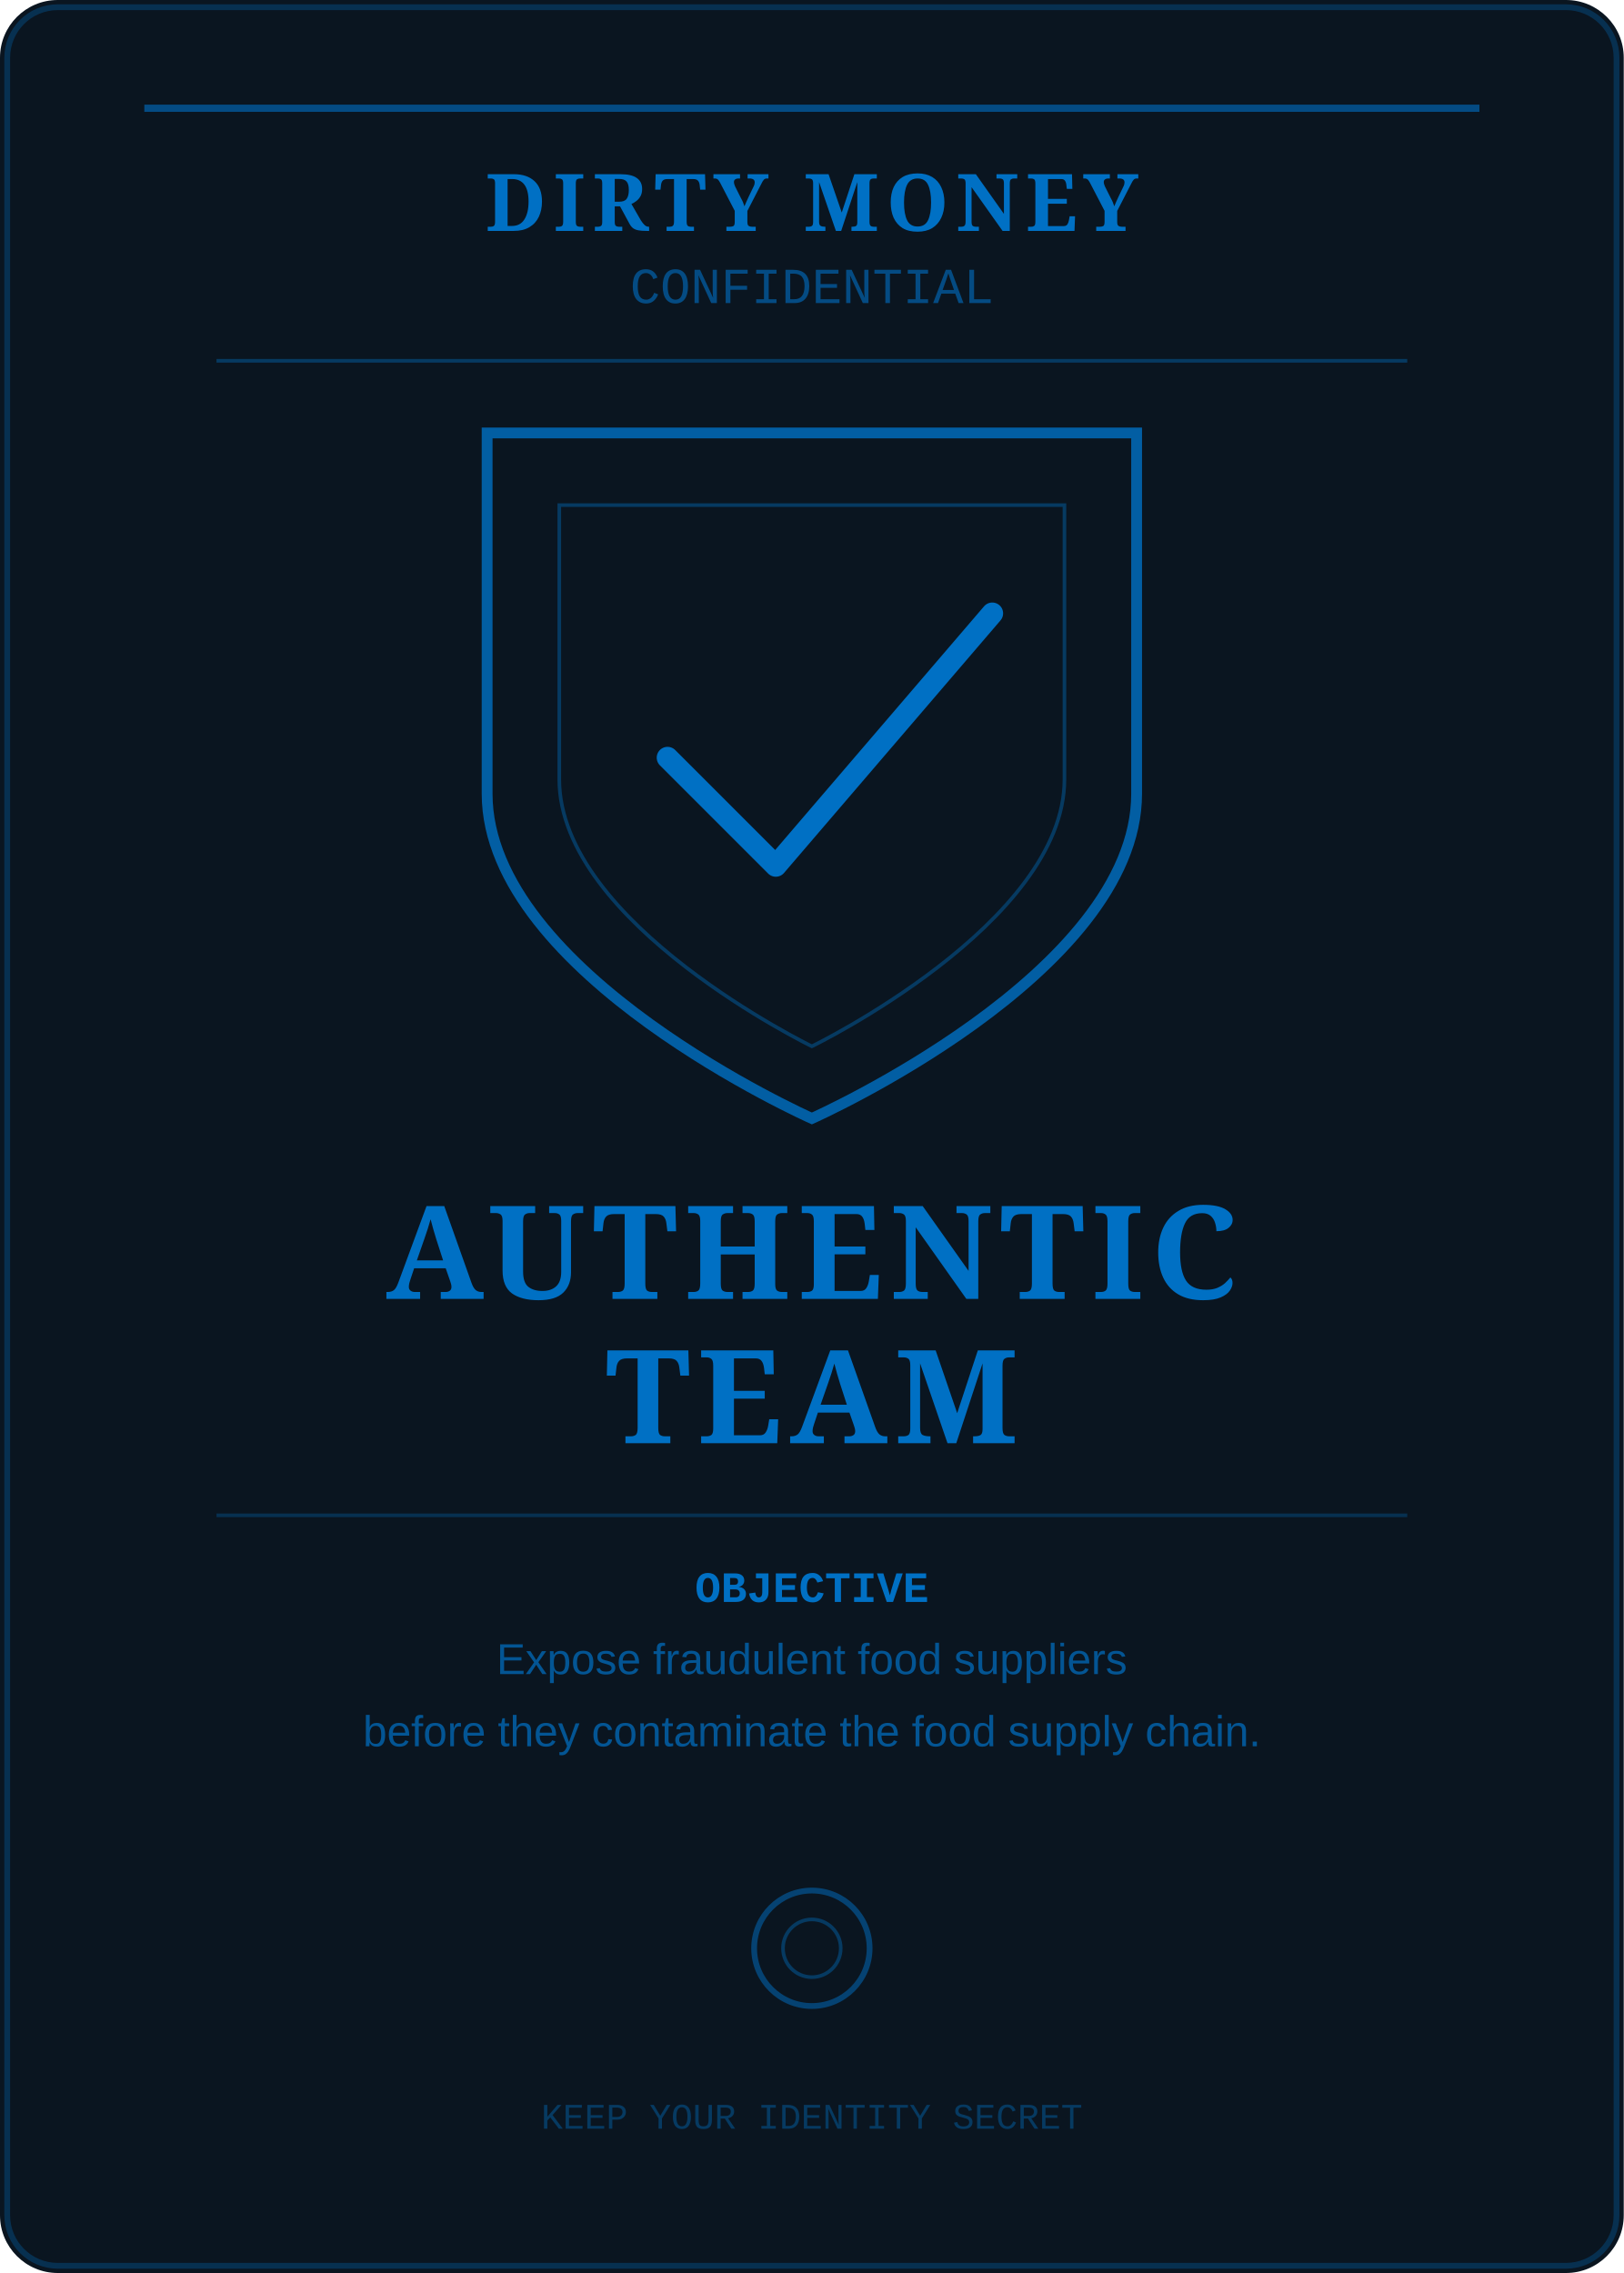
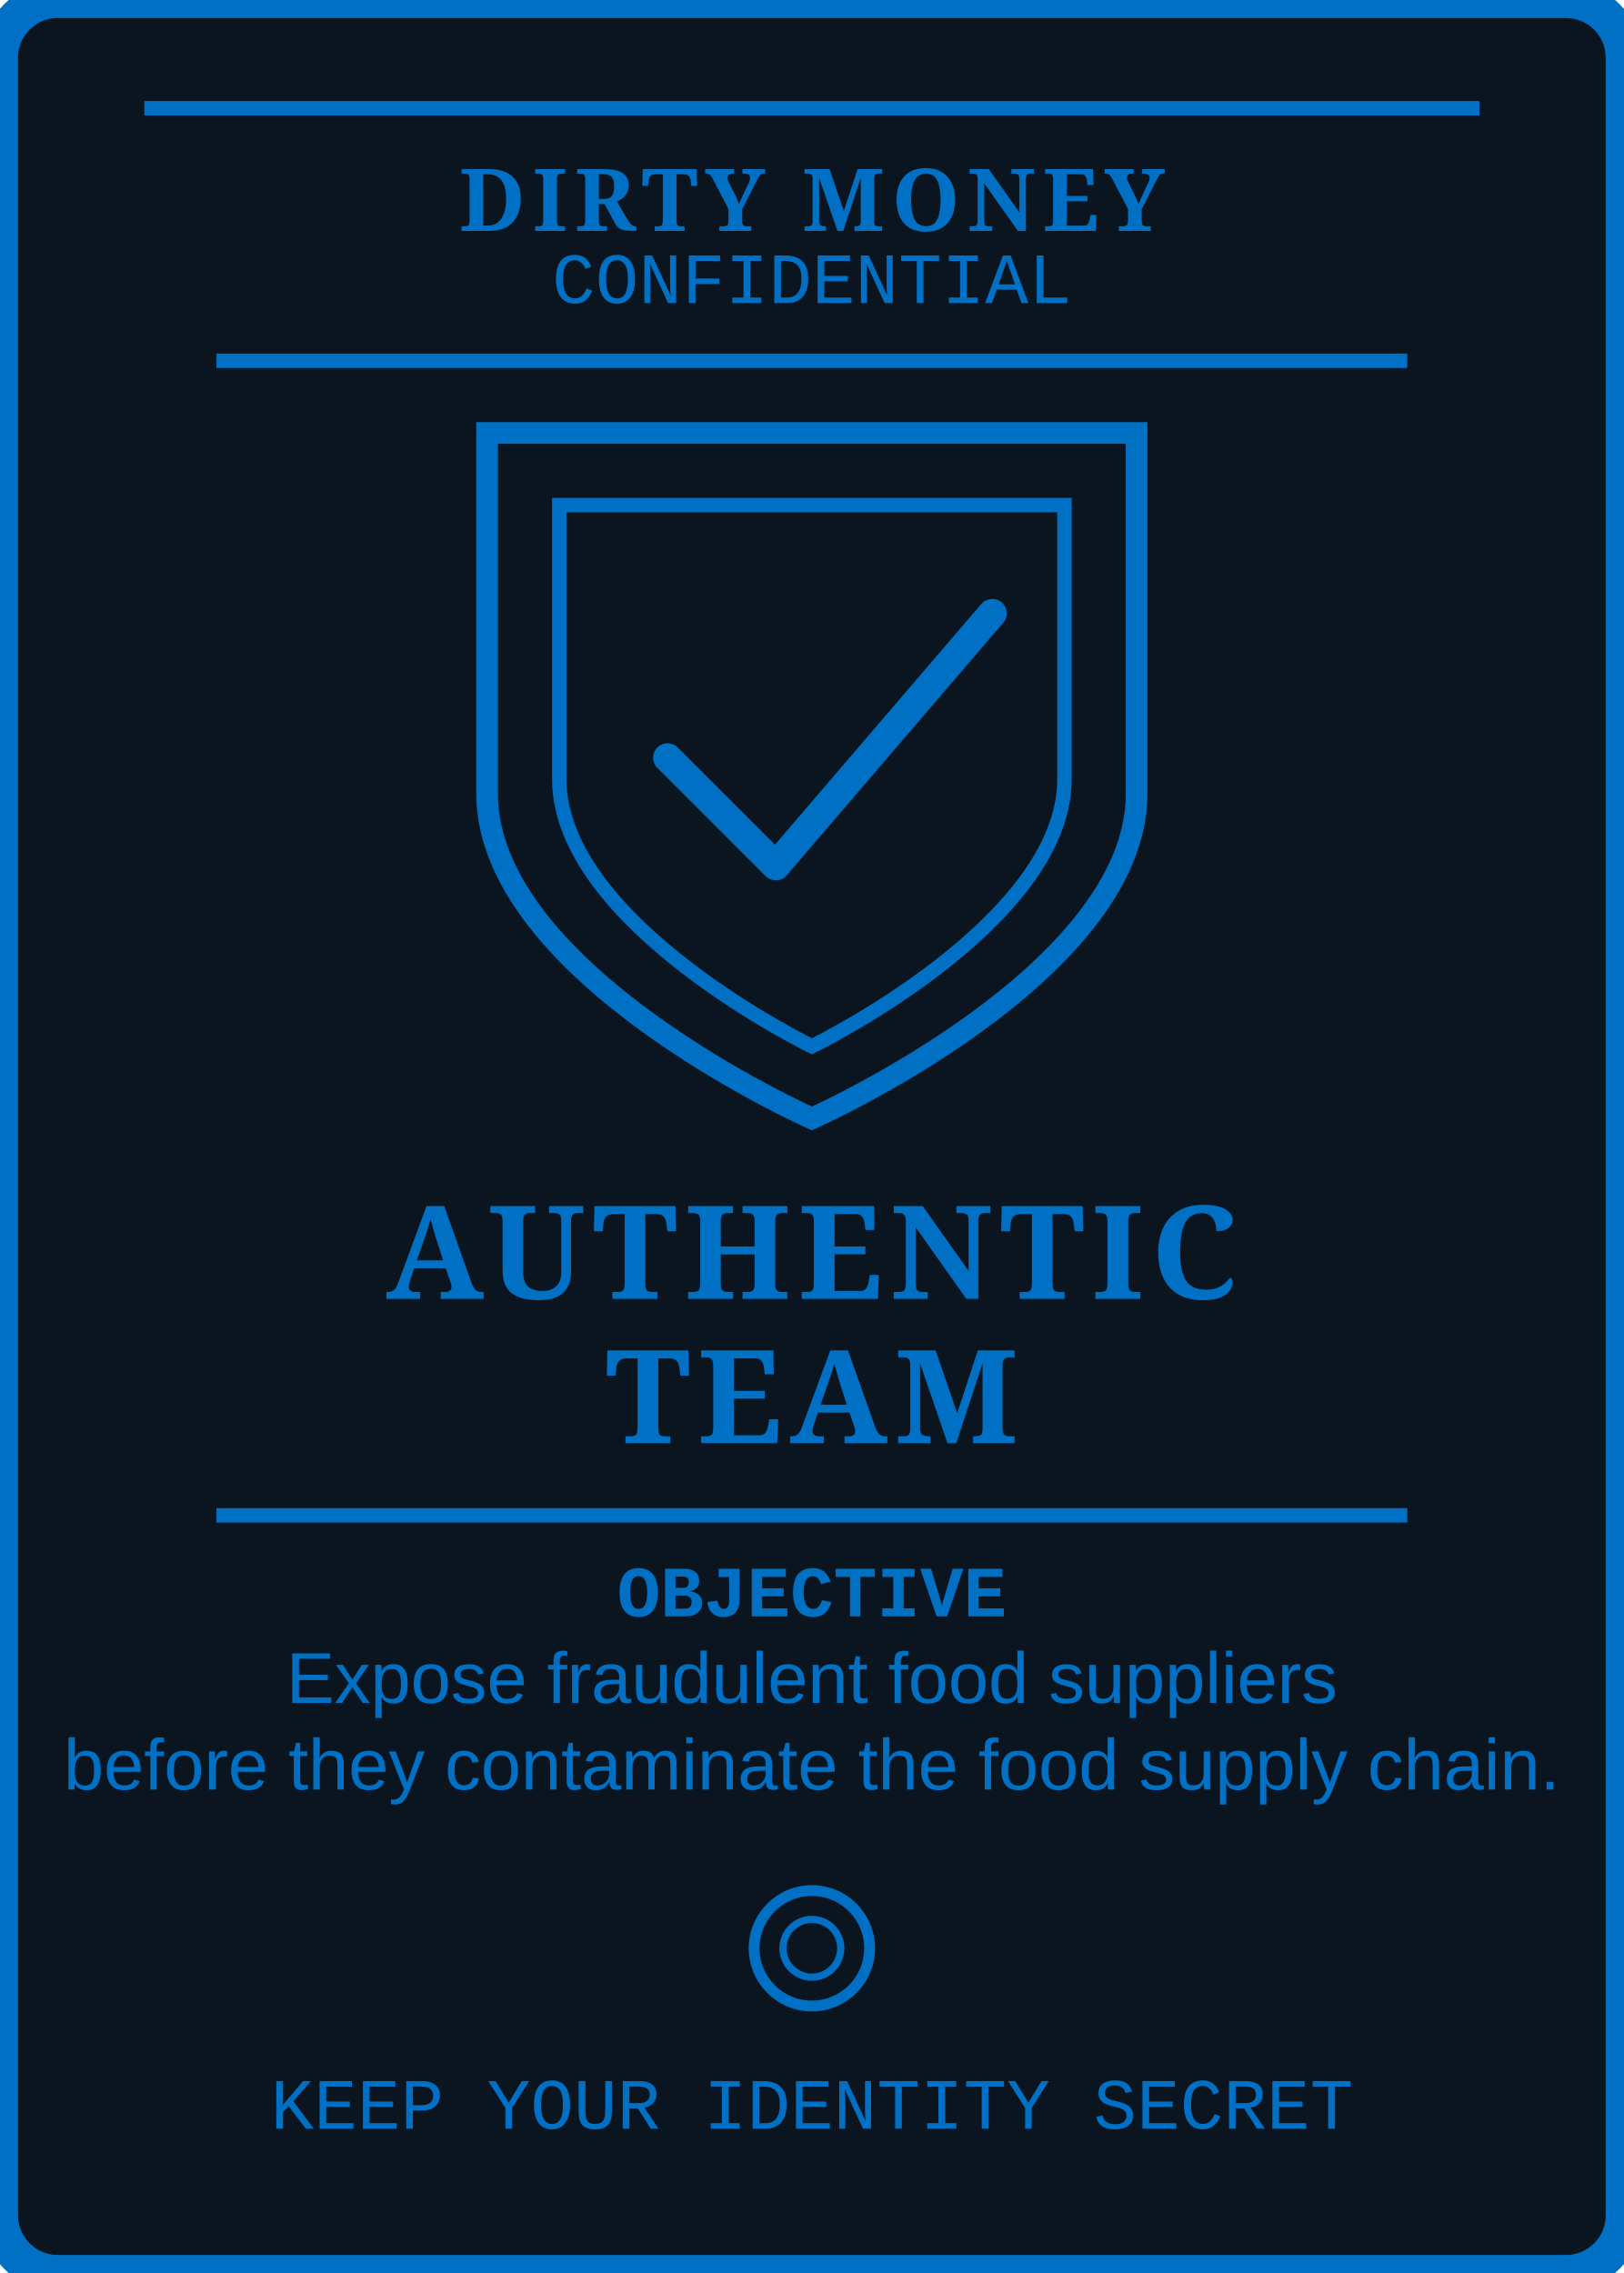
<svg xmlns="http://www.w3.org/2000/svg" width="2.5in" height="3.5in" viewBox="0 0 225 315">
-   <rect x="0" y="0" width="225" height="315" rx="8" fill="#0a1520" />
-   <rect x="1" y="1" width="223" height="313" rx="7" fill="none" stroke="#0070c4" stroke-width="0.8" opacity="0.3" />
-   <line x1="20" y1="15" x2="205" y2="15" stroke="#0070c4" stroke-width="1" opacity="0.6" />
-   <text x="112.5" y="32" font-family="Georgia, serif" font-size="11" font-weight="bold" fill="#0070c4" text-anchor="middle" letter-spacing="1">DIRTY MONEY</text>
-   <text x="112.5" y="42" font-family="Courier New, monospace" font-size="7" fill="#0070c4" text-anchor="middle" opacity="0.6">CONFIDENTIAL</text>
-   <line x1="30" y1="50" x2="195" y2="50" stroke="#0070c4" stroke-width="0.5" opacity="0.4" />
+   <rect id="card-base" x="0" y="0" width="225" height="315" rx="8" fill="#0a1520" stroke="#0070c4" stroke-width="5" />
+   <line x1="20" y1="15" x2="205" y2="15" stroke="#0070c4" stroke-width="2" opacity="1" />
+   <text x="112.5" y="32" font-family="Georgia, serif" font-size="12" font-weight="bold" fill="#0070c4" text-anchor="middle" letter-spacing="1">DIRTY MONEY</text>
+   <text x="112.5" y="42" font-family="Courier New, monospace" font-size="10" fill="#0070c4" text-anchor="middle" opacity="1">CONFIDENTIAL</text>
+   <line x1="30" y1="50" x2="195" y2="50" stroke="#0070c4" stroke-width="2" opacity="1" />
  <g transform="translate(112.5, 100)">
-     <path d="M -45 -40 L 45 -40 L 45 10 C 45 35 0 55 0 55 C 0 55 -45 35 -45 10 Z" fill="none" stroke="#0070c4" stroke-width="1.5" opacity="0.8" />
-     <path d="M -35 -30 L 35 -30 L 35 8 C 35 28 0 45 0 45 C 0 45 -35 28 -35 8 Z" fill="none" stroke="#0070c4" stroke-width="0.5" opacity="0.4" />
-     <path d="M -20 5 L -5 20 L 25 -15" fill="none" stroke="#0070c4" stroke-width="3" stroke-linecap="round" stroke-linejoin="round" />
+     <path d="M -45 -40 L 45 -40 L 45 10 C 45 35 0 55 0 55 C 0 55 -45 35 -45 10 Z" fill="none" stroke="#0070c4" stroke-width="3" opacity="1" />
+     <path d="M -35 -30 L 35 -30 L 35 8 C 35 28 0 45 0 45 C 0 45 -35 28 -35 8 Z" fill="none" stroke="#0070c4" stroke-width="2" opacity="1" />
+     <path d="M -20 5 L -5 20 L 25 -15" fill="none" stroke="#0070c4" stroke-width="4" stroke-linecap="round" stroke-linejoin="round" />
  </g>
  <text x="112.5" y="180" font-family="Georgia, serif" font-size="18" font-weight="bold" fill="#0070c4" text-anchor="middle" letter-spacing="1">AUTHENTIC</text>
  <text x="112.5" y="200" font-family="Georgia, serif" font-size="18" font-weight="bold" fill="#0070c4" text-anchor="middle" letter-spacing="1">TEAM</text>
-   <line x1="30" y1="210" x2="195" y2="210" stroke="#0070c4" stroke-width="0.5" opacity="0.3" />
-   <text x="112.5" y="222" font-family="Courier New, monospace" font-size="6" fill="#0070c4" text-anchor="middle" font-weight="bold">OBJECTIVE</text>
-   <text x="112.5" y="232" font-family="Arial, sans-serif" font-size="6" fill="#0070c4" text-anchor="middle" opacity="0.7">
+   <line x1="30" y1="210" x2="195" y2="210" stroke="#0070c4" stroke-width="2" opacity="1" />
+   <text x="112.5" y="224" font-family="Courier New, monospace" font-size="10" fill="#0070c4" text-anchor="middle" font-weight="bold">OBJECTIVE</text>
+   <text x="112.5" y="236" font-family="Arial, sans-serif" font-size="10" fill="#0070c4" text-anchor="middle" opacity="1">
        Expose fraudulent food suppliers
         
    </text>
-   <text x="112.5" y="242" font-family="Arial, sans-serif" font-size="6" fill="#0070c4" text-anchor="middle" opacity="0.7">
+   <text x="112.5" y="248" font-family="Arial, sans-serif" font-size="10" fill="#0070c4" text-anchor="middle" opacity="1">
         before they contaminate the food supply chain.
         
    </text>
-   <text x="112.5" y="242" font-family="Arial, sans-serif" font-size="6" fill="#0070c4" text-anchor="middle" opacity="0.7">
-          
-     </text>
  <g transform="translate(112.5, 270)">
-     <circle cx="0" cy="0" r="8" fill="none" stroke="#0070c4" stroke-width="0.8" opacity="0.5" />
-     <circle cx="0" cy="0" r="4" fill="none" stroke="#0070c4" stroke-width="0.5" opacity="0.4" />
+     <circle cx="0" cy="0" r="8" fill="none" stroke="#0070c4" stroke-width="1.5" opacity="1" />
+     <circle cx="0" cy="0" r="4" fill="none" stroke="#0070c4" stroke-width="1" opacity="1" />
  </g>
-   <text x="112.5" y="295" font-family="Courier New, monospace" font-size="5" fill="#0070c4" text-anchor="middle" opacity="0.4">KEEP YOUR IDENTITY SECRET</text>
+   <text x="112.5" y="295" font-family="Courier New, monospace" font-size="10" fill="#0070c4" text-anchor="middle" opacity="1">KEEP YOUR IDENTITY SECRET</text>
</svg>
